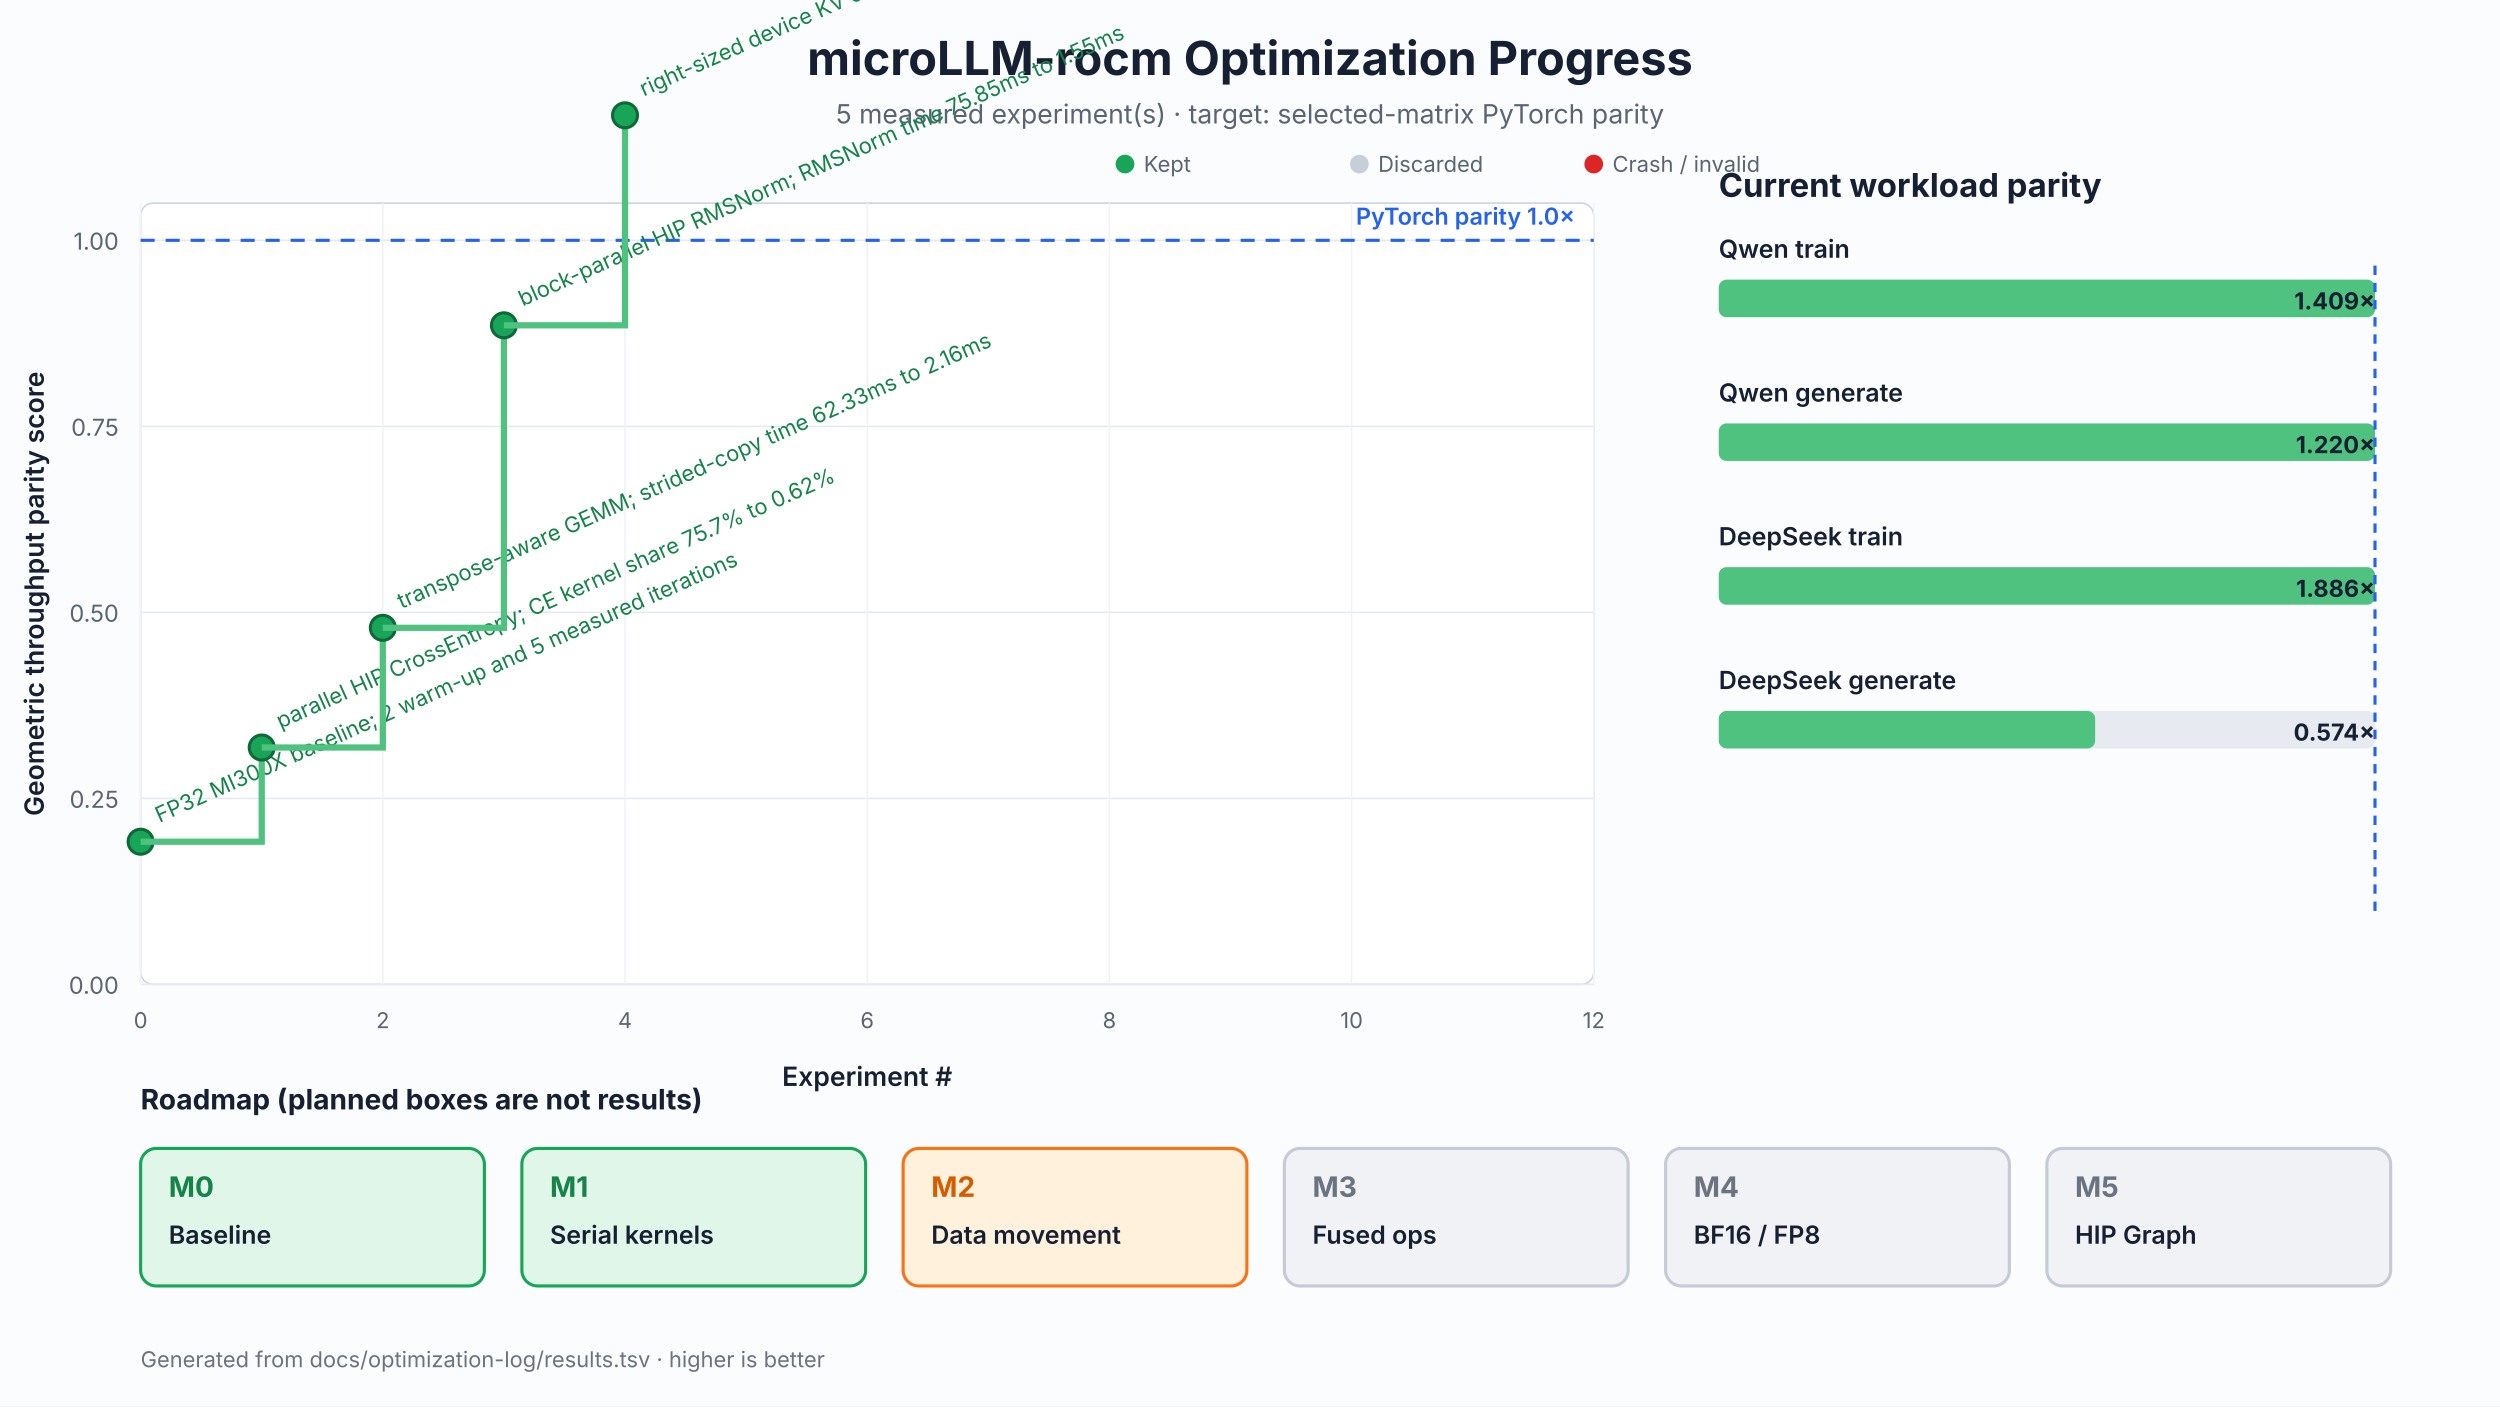
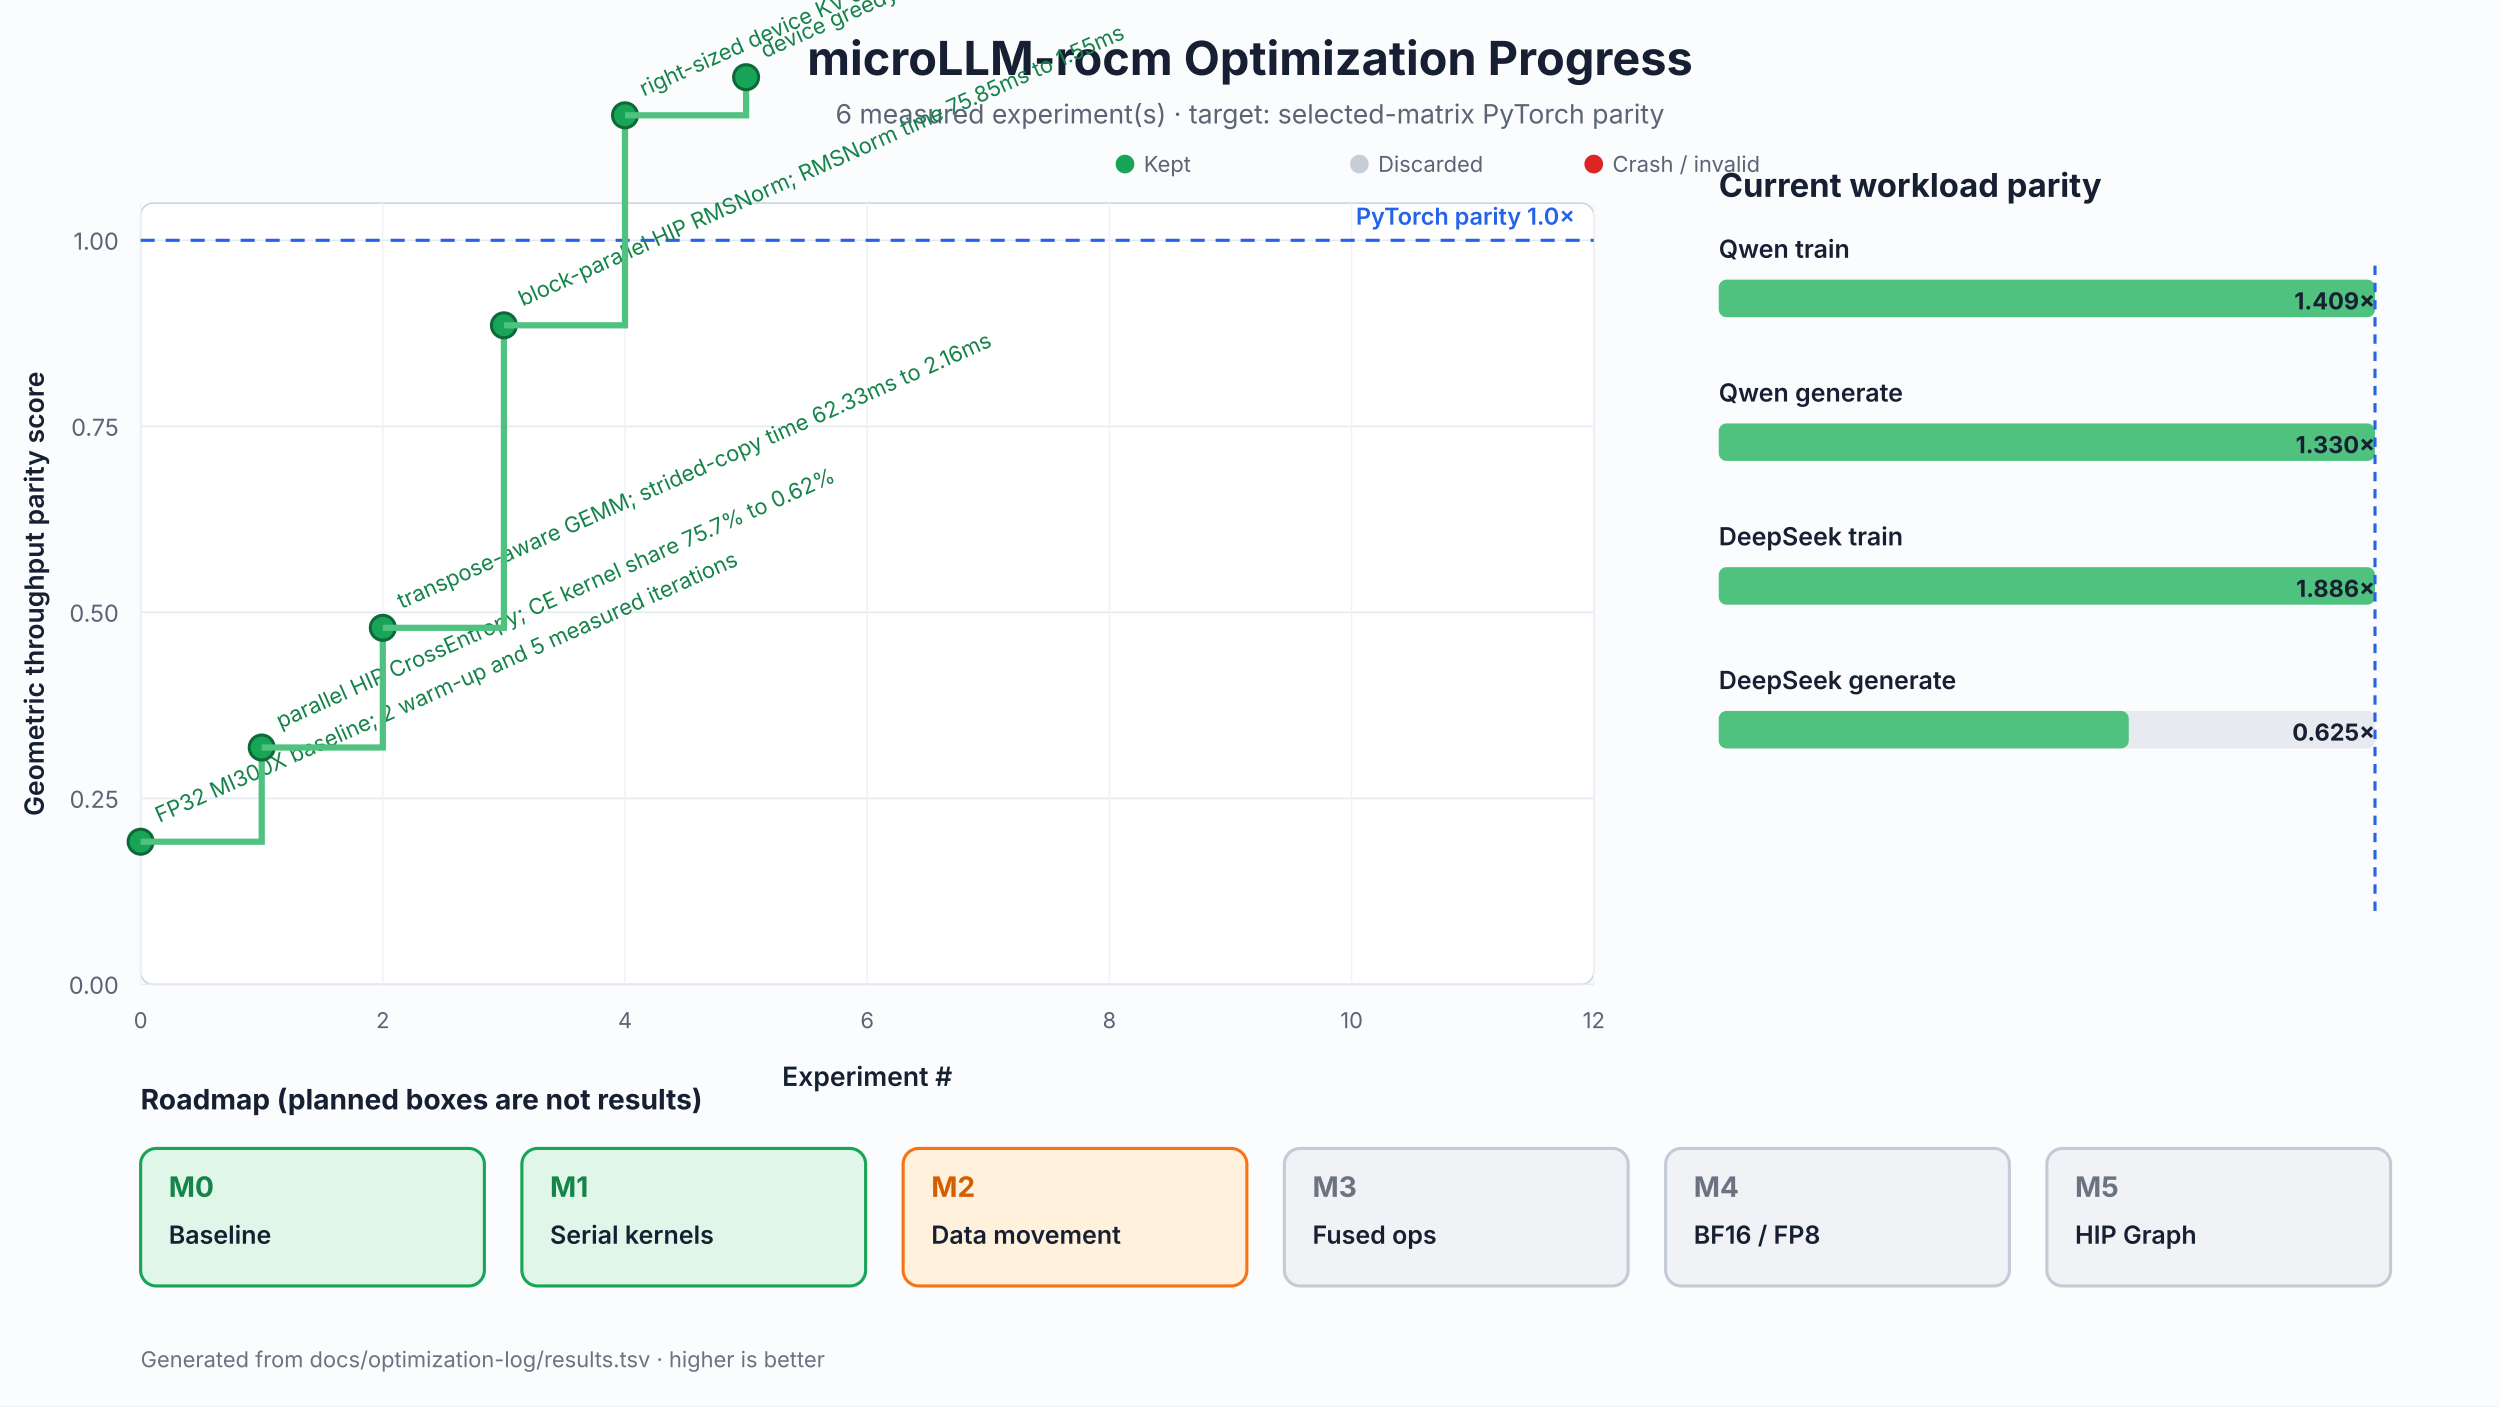
<svg xmlns="http://www.w3.org/2000/svg" width="1600" height="900" viewBox="0 0 1600 900">
  <rect width="100%" height="100%" fill="#fbfcfe" />
  <text x="800.0" y="48.0" font-family="Inter,Arial,sans-serif" font-size="30" fill="#172033" text-anchor="middle" font-weight="700">microLLM-rocm Optimization Progress</text>
-   <text x="800.0" y="79.0" font-family="Inter,Arial,sans-serif" font-size="17" fill="#5b6474" text-anchor="middle" font-weight="400">5 measured experiment(s) · target: selected-matrix PyTorch parity</text>
+   <text x="800.0" y="79.0" font-family="Inter,Arial,sans-serif" font-size="17" fill="#5b6474" text-anchor="middle" font-weight="400">6 measured experiment(s) · target: selected-matrix PyTorch parity</text>
  <rect x="90" y="130" width="930" height="500" fill="#ffffff" stroke="#cbd3df" rx="8" />
  <line x1="90" y1="630.0" x2="1020" y2="630.0" stroke="#e5e9f0" />
  <text x="76.0" y="636.0" font-family="Inter,Arial,sans-serif" font-size="15" fill="#5b6474" text-anchor="end" font-weight="400">0.00</text>
  <line x1="90" y1="511.0" x2="1020" y2="511.0" stroke="#e5e9f0" />
  <text x="76.0" y="517.0" font-family="Inter,Arial,sans-serif" font-size="15" fill="#5b6474" text-anchor="end" font-weight="400">0.25</text>
  <line x1="90" y1="391.9" x2="1020" y2="391.9" stroke="#e5e9f0" />
  <text x="76.0" y="397.9" font-family="Inter,Arial,sans-serif" font-size="15" fill="#5b6474" text-anchor="end" font-weight="400">0.50</text>
  <line x1="90" y1="272.9" x2="1020" y2="272.9" stroke="#e5e9f0" />
  <text x="76.0" y="278.9" font-family="Inter,Arial,sans-serif" font-size="15" fill="#5b6474" text-anchor="end" font-weight="400">0.75</text>
  <line x1="90" y1="153.8" x2="1020" y2="153.8" stroke="#e5e9f0" />
  <text x="76.0" y="159.8" font-family="Inter,Arial,sans-serif" font-size="15" fill="#5b6474" text-anchor="end" font-weight="400">1.00</text>
  <line x1="90.0" y1="130" x2="90.0" y2="630" stroke="#f0f2f6" />
  <text x="90.0" y="658.0" font-family="Inter,Arial,sans-serif" font-size="14" fill="#5b6474" text-anchor="middle" font-weight="400">0</text>
  <line x1="245.0" y1="130" x2="245.0" y2="630" stroke="#f0f2f6" />
  <text x="245.0" y="658.0" font-family="Inter,Arial,sans-serif" font-size="14" fill="#5b6474" text-anchor="middle" font-weight="400">2</text>
  <line x1="400.0" y1="130" x2="400.0" y2="630" stroke="#f0f2f6" />
  <text x="400.0" y="658.0" font-family="Inter,Arial,sans-serif" font-size="14" fill="#5b6474" text-anchor="middle" font-weight="400">4</text>
  <line x1="555.0" y1="130" x2="555.0" y2="630" stroke="#f0f2f6" />
  <text x="555.0" y="658.0" font-family="Inter,Arial,sans-serif" font-size="14" fill="#5b6474" text-anchor="middle" font-weight="400">6</text>
  <line x1="710.0" y1="130" x2="710.0" y2="630" stroke="#f0f2f6" />
  <text x="710.0" y="658.0" font-family="Inter,Arial,sans-serif" font-size="14" fill="#5b6474" text-anchor="middle" font-weight="400">8</text>
  <line x1="865.0" y1="130" x2="865.0" y2="630" stroke="#f0f2f6" />
  <text x="865.0" y="658.0" font-family="Inter,Arial,sans-serif" font-size="14" fill="#5b6474" text-anchor="middle" font-weight="400">10</text>
  <line x1="1020.0" y1="130" x2="1020.0" y2="630" stroke="#f0f2f6" />
  <text x="1020.0" y="658.0" font-family="Inter,Arial,sans-serif" font-size="14" fill="#5b6474" text-anchor="middle" font-weight="400">12</text>
  <line x1="90" y1="153.8" x2="1020" y2="153.8" stroke="#2563eb" stroke-width="2" stroke-dasharray="9 7" />
  <text x="1008.0" y="143.8" font-family="Inter,Arial,sans-serif" font-size="15" fill="#2563eb" text-anchor="end" font-weight="600">PyTorch parity 1.0×</text>
  <circle cx="90.0" cy="538.7" r="8" fill="#18a558" stroke="#0e6938" stroke-width="2" />
  <text x="102.0" y="526.7" font-family="Inter,Arial,sans-serif" font-size="14" fill="#16834a" text-anchor="start" font-weight="400" transform="rotate(-24 102.0 526.7)">FP32 MI300X baseline; 2 warm-up and 5 measured iterations</text>
  <path d="M 90.0 538.7 H 167.5 V 478.4" fill="none" stroke="#4ec27e" stroke-width="4" />
  <circle cx="167.5" cy="478.4" r="8" fill="#18a558" stroke="#0e6938" stroke-width="2" />
  <text x="179.5" y="466.4" font-family="Inter,Arial,sans-serif" font-size="14" fill="#16834a" text-anchor="start" font-weight="400" transform="rotate(-24 179.5 466.4)">parallel HIP CrossEntropy; CE kernel share 75.7% to 0.62%</text>
  <path d="M 167.5 478.4 H 245.0 V 401.8" fill="none" stroke="#4ec27e" stroke-width="4" />
  <circle cx="245.0" cy="401.8" r="8" fill="#18a558" stroke="#0e6938" stroke-width="2" />
  <text x="257.0" y="389.8" font-family="Inter,Arial,sans-serif" font-size="14" fill="#16834a" text-anchor="start" font-weight="400" transform="rotate(-24 257.0 389.8)">transpose-aware GEMM; strided-copy time 62.33ms to 2.16ms</text>
  <path d="M 245.0 401.8 H 322.5 V 208.2" fill="none" stroke="#4ec27e" stroke-width="4" />
  <circle cx="322.5" cy="208.2" r="8" fill="#18a558" stroke="#0e6938" stroke-width="2" />
  <text x="334.5" y="196.2" font-family="Inter,Arial,sans-serif" font-size="14" fill="#16834a" text-anchor="start" font-weight="400" transform="rotate(-24 334.5 196.2)">block-parallel HIP RMSNorm; RMSNorm time 75.85ms to 1.55ms</text>
  <path d="M 322.5 208.2 H 400.0 V 73.8" fill="none" stroke="#4ec27e" stroke-width="4" />
  <circle cx="400.0" cy="73.8" r="8" fill="#18a558" stroke="#0e6938" stroke-width="2" />
  <text x="412.0" y="61.8" font-family="Inter,Arial,sans-serif" font-size="14" fill="#16834a" text-anchor="start" font-weight="400" transform="rotate(-24 412.0 61.8)">right-sized device KV cache and direct GQA; score crosses selected-matrix parity</text>
+   <path d="M 400.0 73.8 H 477.5 V 49.4" fill="none" stroke="#4ec27e" stroke-width="4" />
+   <circle cx="477.5" cy="49.4" r="8" fill="#18a558" stroke="#0e6938" stroke-width="2" />
+   <text x="489.5" y="37.4" font-family="Inter,Arial,sans-serif" font-size="14" fill="#16834a" text-anchor="start" font-weight="400" transform="rotate(-24 489.5 37.4)">device greedy argmax; generated-token D2H records 9 to 1</text>
  <text x="555.0" y="695.0" font-family="Inter,Arial,sans-serif" font-size="17" fill="#172033" text-anchor="middle" font-weight="600">Experiment #</text>
  <text x="28.0" y="380.0" font-family="Inter,Arial,sans-serif" font-size="17" fill="#172033" text-anchor="middle" font-weight="600" transform="rotate(-90 28.0 380.0)">Geometric throughput parity score</text>
  <circle cx="720" cy="105" r="6" fill="#18a558" />
  <text x="732.0" y="110.0" font-family="Inter,Arial,sans-serif" font-size="14" fill="#5b6474" text-anchor="start" font-weight="400">Kept</text>
  <circle cx="870" cy="105" r="6" fill="#c8ced8" />
  <text x="882.0" y="110.0" font-family="Inter,Arial,sans-serif" font-size="14" fill="#5b6474" text-anchor="start" font-weight="400">Discarded</text>
  <circle cx="1020" cy="105" r="6" fill="#dc2626" />
  <text x="1032.0" y="110.0" font-family="Inter,Arial,sans-serif" font-size="14" fill="#5b6474" text-anchor="start" font-weight="400">Crash / invalid</text>
  <text x="1100.0" y="126.0" font-family="Inter,Arial,sans-serif" font-size="21" fill="#172033" text-anchor="start" font-weight="700">Current workload parity</text>
  <text x="1100.0" y="165.0" font-family="Inter,Arial,sans-serif" font-size="16" fill="#172033" text-anchor="start" font-weight="600">Qwen train</text>
  <rect x="1100" y="179" width="420" height="24" rx="5" fill="#e7ebf1" />
  <rect x="1100" y="179" width="420.0" height="24" rx="5" fill="#4ec27e" />
  <text x="1520.0" y="198.0" font-family="Inter,Arial,sans-serif" font-size="15" fill="#172033" text-anchor="end" font-weight="700">1.409×</text>
  <text x="1100.0" y="257.0" font-family="Inter,Arial,sans-serif" font-size="16" fill="#172033" text-anchor="start" font-weight="600">Qwen generate</text>
  <rect x="1100" y="271" width="420" height="24" rx="5" fill="#e7ebf1" />
  <rect x="1100" y="271" width="420.0" height="24" rx="5" fill="#4ec27e" />
-   <text x="1520.0" y="290.0" font-family="Inter,Arial,sans-serif" font-size="15" fill="#172033" text-anchor="end" font-weight="700">1.220×</text>
+   <text x="1520.0" y="290.0" font-family="Inter,Arial,sans-serif" font-size="15" fill="#172033" text-anchor="end" font-weight="700">1.330×</text>
  <text x="1100.0" y="349.0" font-family="Inter,Arial,sans-serif" font-size="16" fill="#172033" text-anchor="start" font-weight="600">DeepSeek train</text>
  <rect x="1100" y="363" width="420" height="24" rx="5" fill="#e7ebf1" />
  <rect x="1100" y="363" width="420.0" height="24" rx="5" fill="#4ec27e" />
  <text x="1520.0" y="382.0" font-family="Inter,Arial,sans-serif" font-size="15" fill="#172033" text-anchor="end" font-weight="700">1.886×</text>
  <text x="1100.0" y="441.0" font-family="Inter,Arial,sans-serif" font-size="16" fill="#172033" text-anchor="start" font-weight="600">DeepSeek generate</text>
  <rect x="1100" y="455" width="420" height="24" rx="5" fill="#e7ebf1" />
-   <rect x="1100" y="455" width="240.9" height="24" rx="5" fill="#4ec27e" />
-   <text x="1520.0" y="474.0" font-family="Inter,Arial,sans-serif" font-size="15" fill="#172033" text-anchor="end" font-weight="700">0.574×</text>
+   <rect x="1100" y="455" width="262.4" height="24" rx="5" fill="#4ec27e" />
+   <text x="1520.0" y="474.0" font-family="Inter,Arial,sans-serif" font-size="15" fill="#172033" text-anchor="end" font-weight="700">0.625×</text>
  <line x1="1520" y1="170" x2="1520" y2="585" stroke="#2563eb" stroke-width="2" stroke-dasharray="6 5" />
  <text x="90.0" y="710.0" font-family="Inter,Arial,sans-serif" font-size="18" fill="#172033" text-anchor="start" font-weight="700">Roadmap (planned boxes are not results)</text>
  <rect x="90" y="735" width="220" height="88" rx="10" fill="#e0f6e9" stroke="#18a558" stroke-width="2" />
  <text x="108.0" y="766.0" font-family="Inter,Arial,sans-serif" font-size="18" fill="#16834a" text-anchor="start" font-weight="700">M0</text>
  <text x="108.0" y="796.0" font-family="Inter,Arial,sans-serif" font-size="16" fill="#172033" text-anchor="start" font-weight="600">Baseline</text>
  <rect x="334" y="735" width="220" height="88" rx="10" fill="#e0f6e9" stroke="#18a558" stroke-width="2" />
  <text x="352.0" y="766.0" font-family="Inter,Arial,sans-serif" font-size="18" fill="#16834a" text-anchor="start" font-weight="700">M1</text>
  <text x="352.0" y="796.0" font-family="Inter,Arial,sans-serif" font-size="16" fill="#172033" text-anchor="start" font-weight="600">Serial kernels</text>
  <rect x="578" y="735" width="220" height="88" rx="10" fill="#fff1dc" stroke="#f97316" stroke-width="2" />
  <text x="596.0" y="766.0" font-family="Inter,Arial,sans-serif" font-size="18" fill="#d45d00" text-anchor="start" font-weight="700">M2</text>
  <text x="596.0" y="796.0" font-family="Inter,Arial,sans-serif" font-size="16" fill="#172033" text-anchor="start" font-weight="600">Data movement</text>
  <rect x="822" y="735" width="220" height="88" rx="10" fill="#f0f2f6" stroke="#c4cbd6" stroke-width="2" />
  <text x="840.0" y="766.0" font-family="Inter,Arial,sans-serif" font-size="18" fill="#6b7280" text-anchor="start" font-weight="700">M3</text>
  <text x="840.0" y="796.0" font-family="Inter,Arial,sans-serif" font-size="16" fill="#172033" text-anchor="start" font-weight="600">Fused ops</text>
  <rect x="1066" y="735" width="220" height="88" rx="10" fill="#f0f2f6" stroke="#c4cbd6" stroke-width="2" />
  <text x="1084.0" y="766.0" font-family="Inter,Arial,sans-serif" font-size="18" fill="#6b7280" text-anchor="start" font-weight="700">M4</text>
  <text x="1084.0" y="796.0" font-family="Inter,Arial,sans-serif" font-size="16" fill="#172033" text-anchor="start" font-weight="600">BF16 / FP8</text>
  <rect x="1310" y="735" width="220" height="88" rx="10" fill="#f0f2f6" stroke="#c4cbd6" stroke-width="2" />
  <text x="1328.0" y="766.0" font-family="Inter,Arial,sans-serif" font-size="18" fill="#6b7280" text-anchor="start" font-weight="700">M5</text>
  <text x="1328.0" y="796.0" font-family="Inter,Arial,sans-serif" font-size="16" fill="#172033" text-anchor="start" font-weight="600">HIP Graph</text>
  <text x="90.0" y="875.0" font-family="Inter,Arial,sans-serif" font-size="14" fill="#6b7280" text-anchor="start" font-weight="400">Generated from docs/optimization-log/results.tsv · higher is better</text>
</svg>
